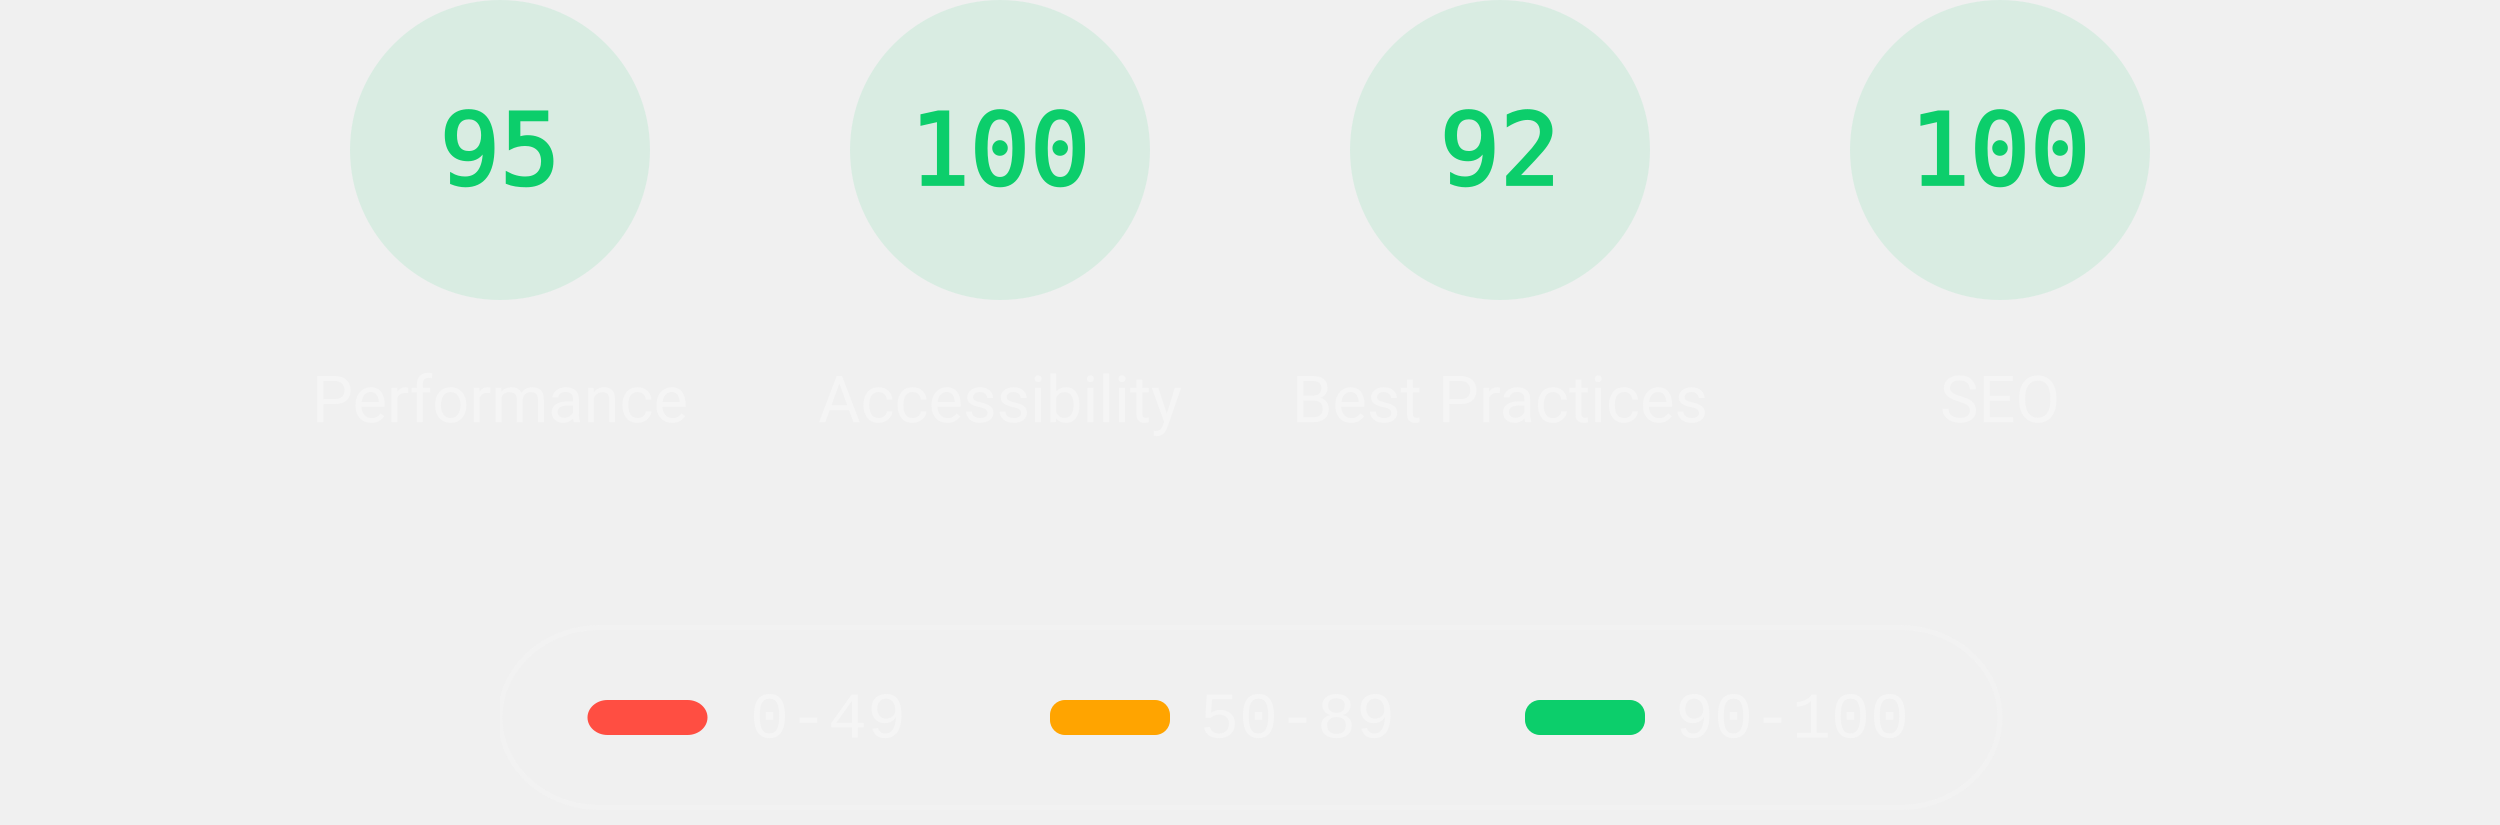
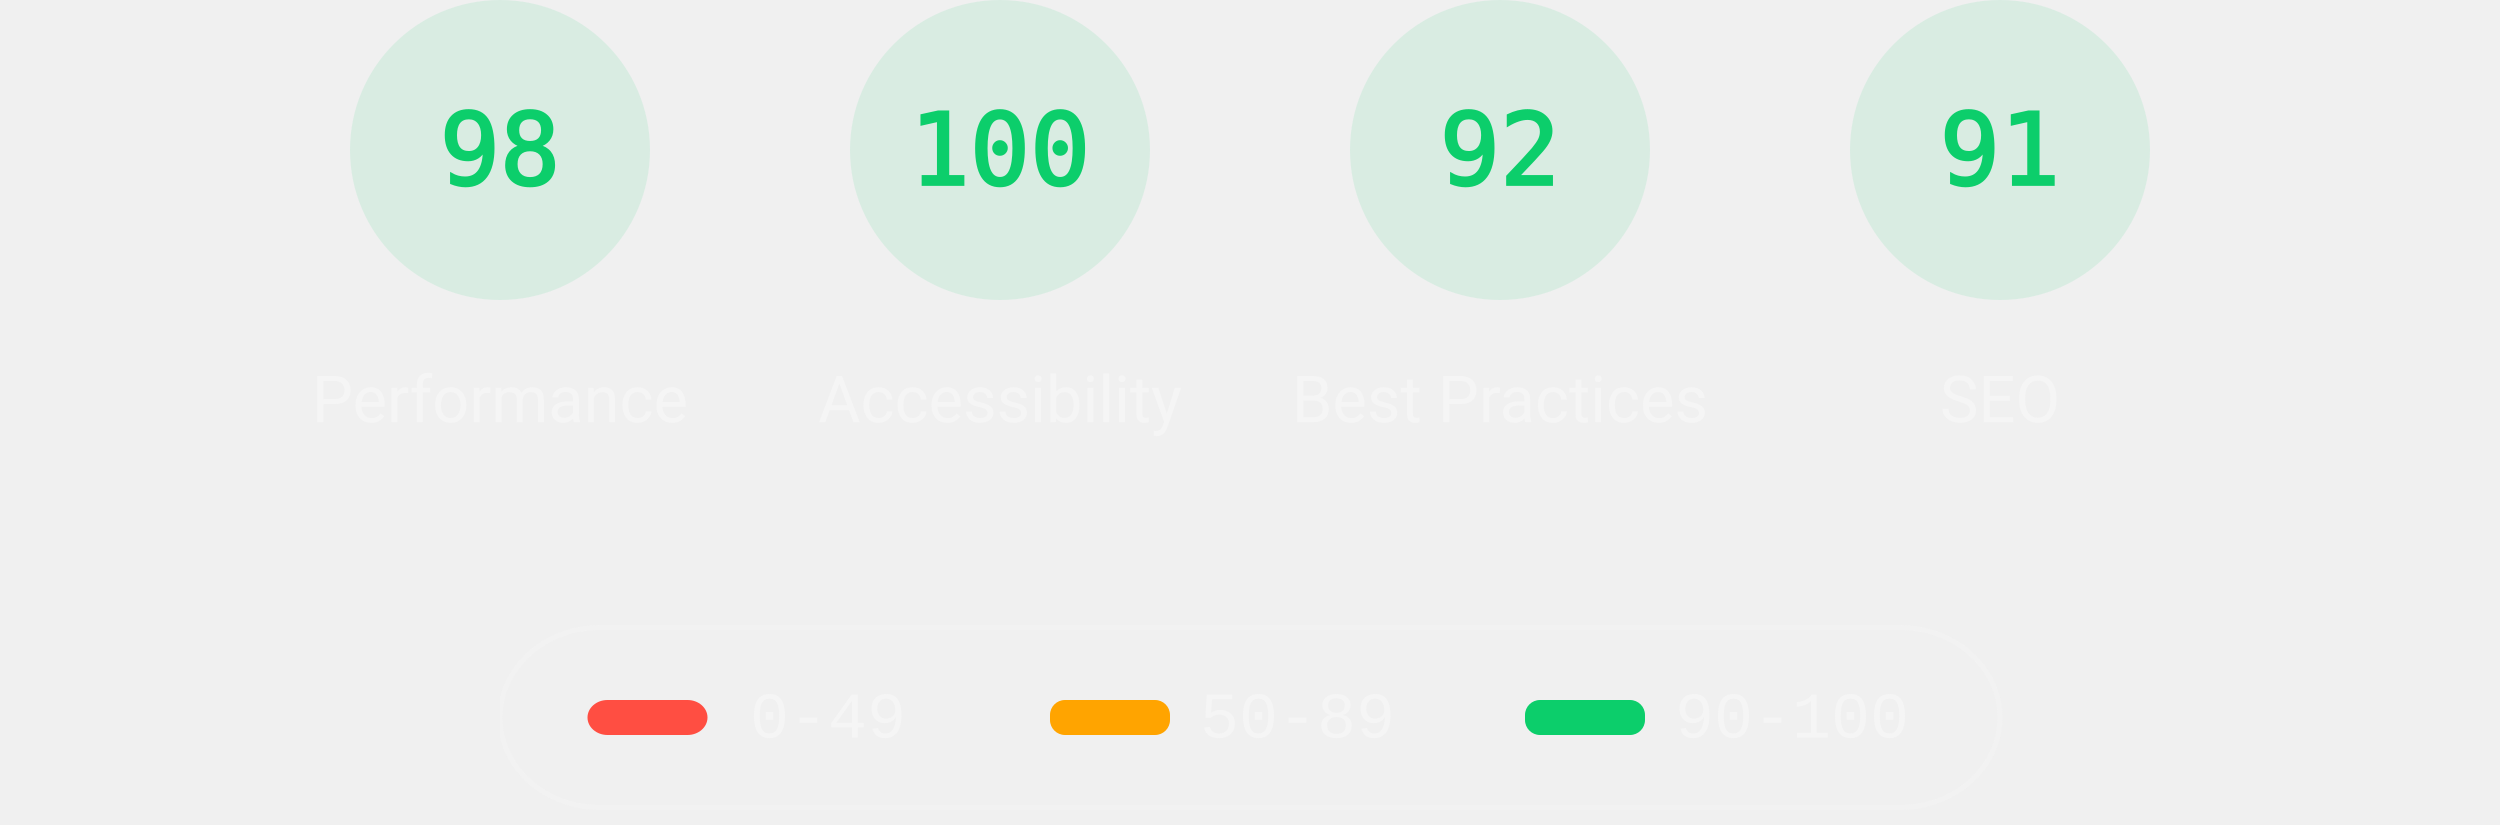
<svg xmlns="http://www.w3.org/2000/svg" class="theme--dark" fill="none" width="1000" height="330">
  <style>
			.gauge-base {
				opacity: 0.1
			}

			.gauge-arc {
				fill: none;
				animation-delay: 250ms;
				stroke-linecap: round;
				transform: rotate(-90deg);
				transform-origin: 100px 60px;
				animation: load-gauge 1s ease forwards
			}

			.guage-text {
				font-size: 40px;
				font-family: monospace;
				text-align: center
			}

			.guage-red {
				color: #ff4e42;
				fill: #ff4e42;
				stroke: #ff4e42
			}
			.guage-orange {
				color: #ffa400;
				fill: #ffa400;
				stroke: #ffa400
			}
			.guage-green {
				color: #0cce6b;
				fill: #0cce6b;
				stroke: #0cce6b
			}
			.theme--agnostic .guage-undefined {
				color: #5c5c5c;
				fill: #5c5c5c;
				stroke: #5c5c5c
			}
			.theme--light .guage-undefined {
				color: #1e1e1e;
				fill: #1e1e1e;
				stroke: #1e1e1e
			}
			.theme--dark .guage-undefined {
				color: #f5f5f5;
				fill: #f5f5f5;
				stroke: #f5f5f5
			}

			.guage-title {
				stroke: none;
				font-size: 26px;
				line-height: 26px;
				font-family: Roboto, Halvetica, Arial, sans-serif
			}
			.metric.guage-title {
				font-family: 'Courier New', Courier, monospace
			}
			.theme--agnostic .guage-title {
				color: #737373;
				fill: #737373
			}
			.theme--light .guage-title {
				color: #212121;
				fill: #212121
			}
			.theme--dark .guage-title {
				color: #f5f5f5;
				fill: #f5f5f5
			}

			@keyframes load-gauge {
				from {
					stroke-dasharray: 0 352.858
				}
			}
			.lh-gauge--pwa__disc {
				fill: #e0e0e0
			}
			.lh-gauge--pwa__logo {
				position: relative;
				fill: #b0b0b0
			}
			.lh-gauge--pwa__invisible {
				display: none
			}
			.lh-gauge--pwa__visible {
				display: inline
			}
			.guage-invisible {
				display: none
			}
			.lh-gauge--pwa__logo--primary-color {
				fill: #304ffe
			}
			.theme--agnostic .lh-gauge--pwa__logo--secondary-color {
				fill: #787878
			}
			.theme--light .lh-gauge--pwa__logo--secondary-color {
				fill: #3d3d3d
			}
			.theme--dark .lh-gauge--pwa__logo--secondary-color {
				fill: #d8b6b6
			}
			.theme--light #svg_2 {
				stroke: #00000022
			}
			.theme--agnostic #svg_2 {
				stroke: #616161
			}
			.theme--light #svg_2 {
				stroke: #00000022
			}
			.theme--dark #svg_2 {
				stroke: #f5f5f566
			}
		</style>
  <svg class="guage-div guage-perf guage-green" viewBox="0 0 200 200" width="200" height="200" x="100" y="0">
    <circle class="gauge-base" r="56" cx="100" cy="60" stroke-width="8" />
-     <circle class="gauge-arc guage-arc-1" r="56" cx="100" cy="60" stroke-width="8" style="stroke-dasharray: 334.265, 351.858;" />
-     <text class="guage-text" x="100px" y="60px" alignment-baseline="central" dominant-baseline="central" text-anchor="middle">95</text>
+     <circle class="gauge-arc guage-arc-1" r="56" cx="100" cy="60" stroke-width="8" style="stroke-dasharray: 344.821, 351.858;" />
+     <text class="guage-text" x="100px" y="60px" alignment-baseline="central" dominant-baseline="central" text-anchor="middle">98</text>
    <text class="guage-title" x="100px" y="160px" alignment-baseline="central" dominant-baseline="central" text-anchor="middle">Performance</text>
  </svg>
  <svg class="guage-div guage-acc guage-green" viewBox="0 0 200 200" width="200" height="200" x="300" y="0">
    <circle class="gauge-base" r="56" cx="100" cy="60" stroke-width="8" />
    <circle class="gauge-arc guage-arc-2" r="56" cx="100" cy="60" stroke-width="8" style="stroke-dasharray: 351.858, 351.858;" />
    <text class="guage-text" x="100px" y="60px" alignment-baseline="central" dominant-baseline="central" text-anchor="middle">100</text>
    <text class="guage-title" x="100px" y="160px" alignment-baseline="central" dominant-baseline="central" text-anchor="middle">Accessibility</text>
  </svg>
  <svg class="guage-div guage-best guage-green" viewBox="0 0 200 200" width="200" height="200" x="500" y="0">
    <circle class="gauge-base" r="56" cx="100" cy="60" stroke-width="8" />
    <circle class="gauge-arc guage-arc-3" r="56" cx="100" cy="60" stroke-width="8" style="stroke-dasharray: 323.709, 351.858;" />
    <text class="guage-text" x="100px" y="60px" alignment-baseline="central" dominant-baseline="central" text-anchor="middle">92</text>
    <text class="guage-title" x="100px" y="160px" alignment-baseline="central" dominant-baseline="central" text-anchor="middle">Best Practices</text>
  </svg>
  <svg class="guage-div guage-seo guage-green" viewBox="0 0 200 200" width="200" height="200" x="700" y="0">
    <circle class="gauge-base" r="56" cx="100" cy="60" stroke-width="8" />
-     <circle class="gauge-arc guage-arc-4" r="56" cx="100" cy="60" stroke-width="8" style="stroke-dasharray: 351.858, 351.858;" />
-     <text class="guage-text" x="100px" y="60px" alignment-baseline="central" dominant-baseline="central" text-anchor="middle">100</text>
+     <circle class="gauge-arc guage-arc-4" r="56" cx="100" cy="60" stroke-width="8" style="stroke-dasharray: 320.191, 351.858;" />
+     <text class="guage-text" x="100px" y="60px" alignment-baseline="central" dominant-baseline="central" text-anchor="middle">91</text>
    <text class="guage-title" x="100px" y="160px" alignment-baseline="central" dominant-baseline="central" text-anchor="middle">SEO</text>
  </svg>
  <svg class="guage-div guage-pwa guage-invisible" viewBox="0 0 200 200" width="200" height="200" x="900" y="0">
    <svg viewBox="0 0 60 60" width="112" height="112" x="44" y="4">
      <defs>
        <linearGradient id="lh-gauge--pwa__check-circle__gradient-0" x1="50%" y1="0%" x2="50%" y2="100%">
          <stop stop-color="#00C852" offset="0%" />
          <stop stop-color="#009688" offset="100%" />
        </linearGradient>
        <linearGradient id="lh-gauge--pwa__installable__shadow-gradient-0" x1="76.056%" x2="24.111%" y1="82.995%" y2="24.735%">
          <stop stop-color="#A5D6A7" offset="0%" />
          <stop stop-color="#80CBC4" offset="100%" />
        </linearGradient>
        <linearGradient id="lh-gauge--pwa__fast-reliable__shadow-gradient-0" x1="76.056%" y1="82.995%" x2="25.678%" y2="26.493%">
          <stop stop-color="#64B5F6" offset="0%" />
          <stop stop-color="#2979FF" offset="100%" />
        </linearGradient>
        <g id="lh-gauge--pwa__fast-reliable-badge-0">
          <circle fill="#FFFFFF" cx="10" cy="10" r="10" />
          <path fill="#304FFE" d="M10 3.58l5.25 2.34v3.5c0 3.23-2.24 6.26-5.25 7-3.01-.74-5.25-3.77-5.25-7v-3.5L10 3.58zm-.47 10.74l2.76-4.83.03-.07c.04-.08 0-.24-.22-.24h-1.64l.47-3.26h-.47l-2.7 4.77c-.02.01.05-.1-.04.05-.09.16-.1.31.18.31h1.63l-.47 3.27h.47z" />
        </g>
        <g id="lh-gauge--pwa__installable-badge-0">
          <circle fill="#FFFFFF" cx="10" cy="10" r="10" />
          <path fill="#009688" d="M10 4.167A5.835 5.835 0 0 0 4.167 10 5.835 5.835 0 0 0 10 15.833 5.835 5.835 0 0 0 15.833 10 5.835 5.835 0 0 0 10 4.167zm2.917 6.416h-2.334v2.334H9.417v-2.334H7.083V9.417h2.334V7.083h1.166v2.334h2.334v1.166z" />
        </g>
      </defs>
      <g stroke="none" fill-rule="nonzero">
        <circle class="lh-gauge--pwa__disc" cx="30" cy="30" r="30" />
        <g class="lh-gauge--pwa__logo">
          <path d="M35.66 19.39l.7-1.75h2L37.4 15 38.6 12l3.4 9h-2.51l-.58-1.61z" />
          <path d="M33.52 21l3.65-9h-2.42l-2.5 5.82L30.5 12h-1.86l-1.9 5.82-1.35-2.65-1.21 3.72L25.4 21h2.38l1.72-5.2 1.64 5.2z" />
          <path fill-rule="nonzero" d="M20.3 17.91h1.48c.45 0 .85-.05 1.2-.15l.39-1.18 1.07-3.3a2.64 2.64 0 0 0-.28-.37c-.55-.6-1.36-.91-2.42-.91H18v9h2.3V17.9zm1.96-3.84c.22.22.33.5.33.87 0 .36-.1.65-.29.87-.2.23-.59.35-1.15.35h-.86v-2.41h.87c.52 0 .89.1 1.1.32z" />
        </g>
        <rect class="lh-gauge--pwa__component lh-gauge--pwa__na-line lh-gauge--pwa__invisible" fill="#FFFFFF" x="20" y="32" width="20" height="4" rx="2" />
        <g class="lh-gauge--pwa__component lh-gauge--pwa__fast-reliable-badge lh-gauge--pwa__invisible" transform="translate(20, 29)">
          <path fill="url(#lh-gauge--pwa__fast-reliable__shadow-gradient-0)" d="M33.63 19.49A30 30 0 0 1 16.2 30.36L3 17.14 17.14 3l16.49 16.49z" />
          <use href="#lh-gauge--pwa__fast-reliable-badge-0" />
        </g>
        <g class="lh-gauge--pwa__component lh-gauge--pwa__installable-badge lh-gauge--pwa__invisible" transform="translate(20, 29)">
          <path fill="url(#lh-gauge--pwa__installable__shadow-gradient-0)" d="M33.629 19.487c-4.272 5.453-10.391 9.39-17.415 10.869L3 17.142 17.142 3 33.63 19.487z" />
          <use href="#lh-gauge--pwa__installable-badge-0" />
        </g>
        <g class="lh-gauge--pwa__component lh-gauge--pwa__fast-reliable-installable-badges lh-gauge--pwa__invisible">
          <g transform="translate(8, 29)">
            <path fill="url(#lh-gauge--pwa__fast-reliable__shadow-gradient-0)" d="M16.321 30.463L3 17.143 17.142 3l22.365 22.365A29.864 29.864 0 0 1 22 31c-1.942 0-3.84-.184-5.679-.537z" />
            <use href="#lh-gauge--pwa__fast-reliable-badge-0" />
          </g>
          <g transform="translate(32, 29)">
            <path fill="url(#lh-gauge--pwa__installable__shadow-gradient-0)" d="M25.982 11.84a30.107 30.107 0 0 1-13.08 15.203L3 17.143 17.142 3l8.84 8.84z" />
            <use href="#lh-gauge--pwa__installable-badge-0" />
          </g>
        </g>
        <g class="lh-gauge--pwa__component lh-gauge--pwa__check-circle lh-gauge--pwa__invisible" transform="translate(18, 28)">
          <circle fill="#FFFFFF" cx="12" cy="12" r="12" />
          <path fill="url(#lh-gauge--pwa__check-circle__gradient-0)" d="M12 2a10 10 0 1 0 0 20 10 10 0 0 0 0-20zm-2 15l-5-5 1.41-1.41L10 14.17l7.59-7.59L19 8l-9 9z" />
        </g>
      </g>
    </svg>
    <text class="guage-title" y="160px" alignment-baseline="central" dominant-baseline="central" text-anchor="middle">
      <tspan x="100px" dy="-6px">Progressive</tspan>
      <tspan x="100px" dy="30px">Web App</tspan>
    </text>
  </svg>
  <svg width="604" height="76" x="200" y="250">
    <g>
      <rect fill="none" id="canvas_background" height="80" width="604" y="-1" x="-1" />
      <g display="none" overflow="visible" y="0" x="0" height="100%" width="100%" id="canvasGrid">
        <rect fill="url(#gridpattern)" stroke-width="0" y="0" x="0" height="100%" width="100%" />
      </g>
    </g>
    <g>
      <rect fill-opacity="0" stroke-width="2" rx="40" id="svg_2" height="72" width="600" y="1" x="0" fill="#000000" />
      <rect stroke="#000" rx="8" id="svg_3" height="14" width="48" y="30" x="35" stroke-opacity="null" stroke-width="0" fill="#ff4e42" />
      <rect stroke="#000" rx="6" id="svg_4" height="14" width="48" y="30" x="220" stroke-opacity="null" stroke-width="0" fill="#ffa400" />
      <rect stroke="#000" rx="6" id="svg_5" height="14" width="48" y="30" x="410" stroke-opacity="null" stroke-width="0" fill="#0cce6b" />
      <text class="metric guage-title" xml:space="preserve" text-anchor="start" font-size="26" id="svg_6" y="45" x="100" stroke-opacity="null" stroke-width="0" stroke="#000">0-49</text>
      <text class="metric guage-title" xml:space="preserve" text-anchor="start" font-size="26" id="svg_7" y="45" x="280" stroke-opacity="null" stroke-width="0" stroke="#000">50-89</text>
      <text class="metric guage-title" xml:space="preserve" text-anchor="start" font-size="26" id="svg_8" y="45" x="470" stroke-opacity="null" stroke-width="0" stroke="#000">90-100</text>
    </g>
  </svg>
</svg>
